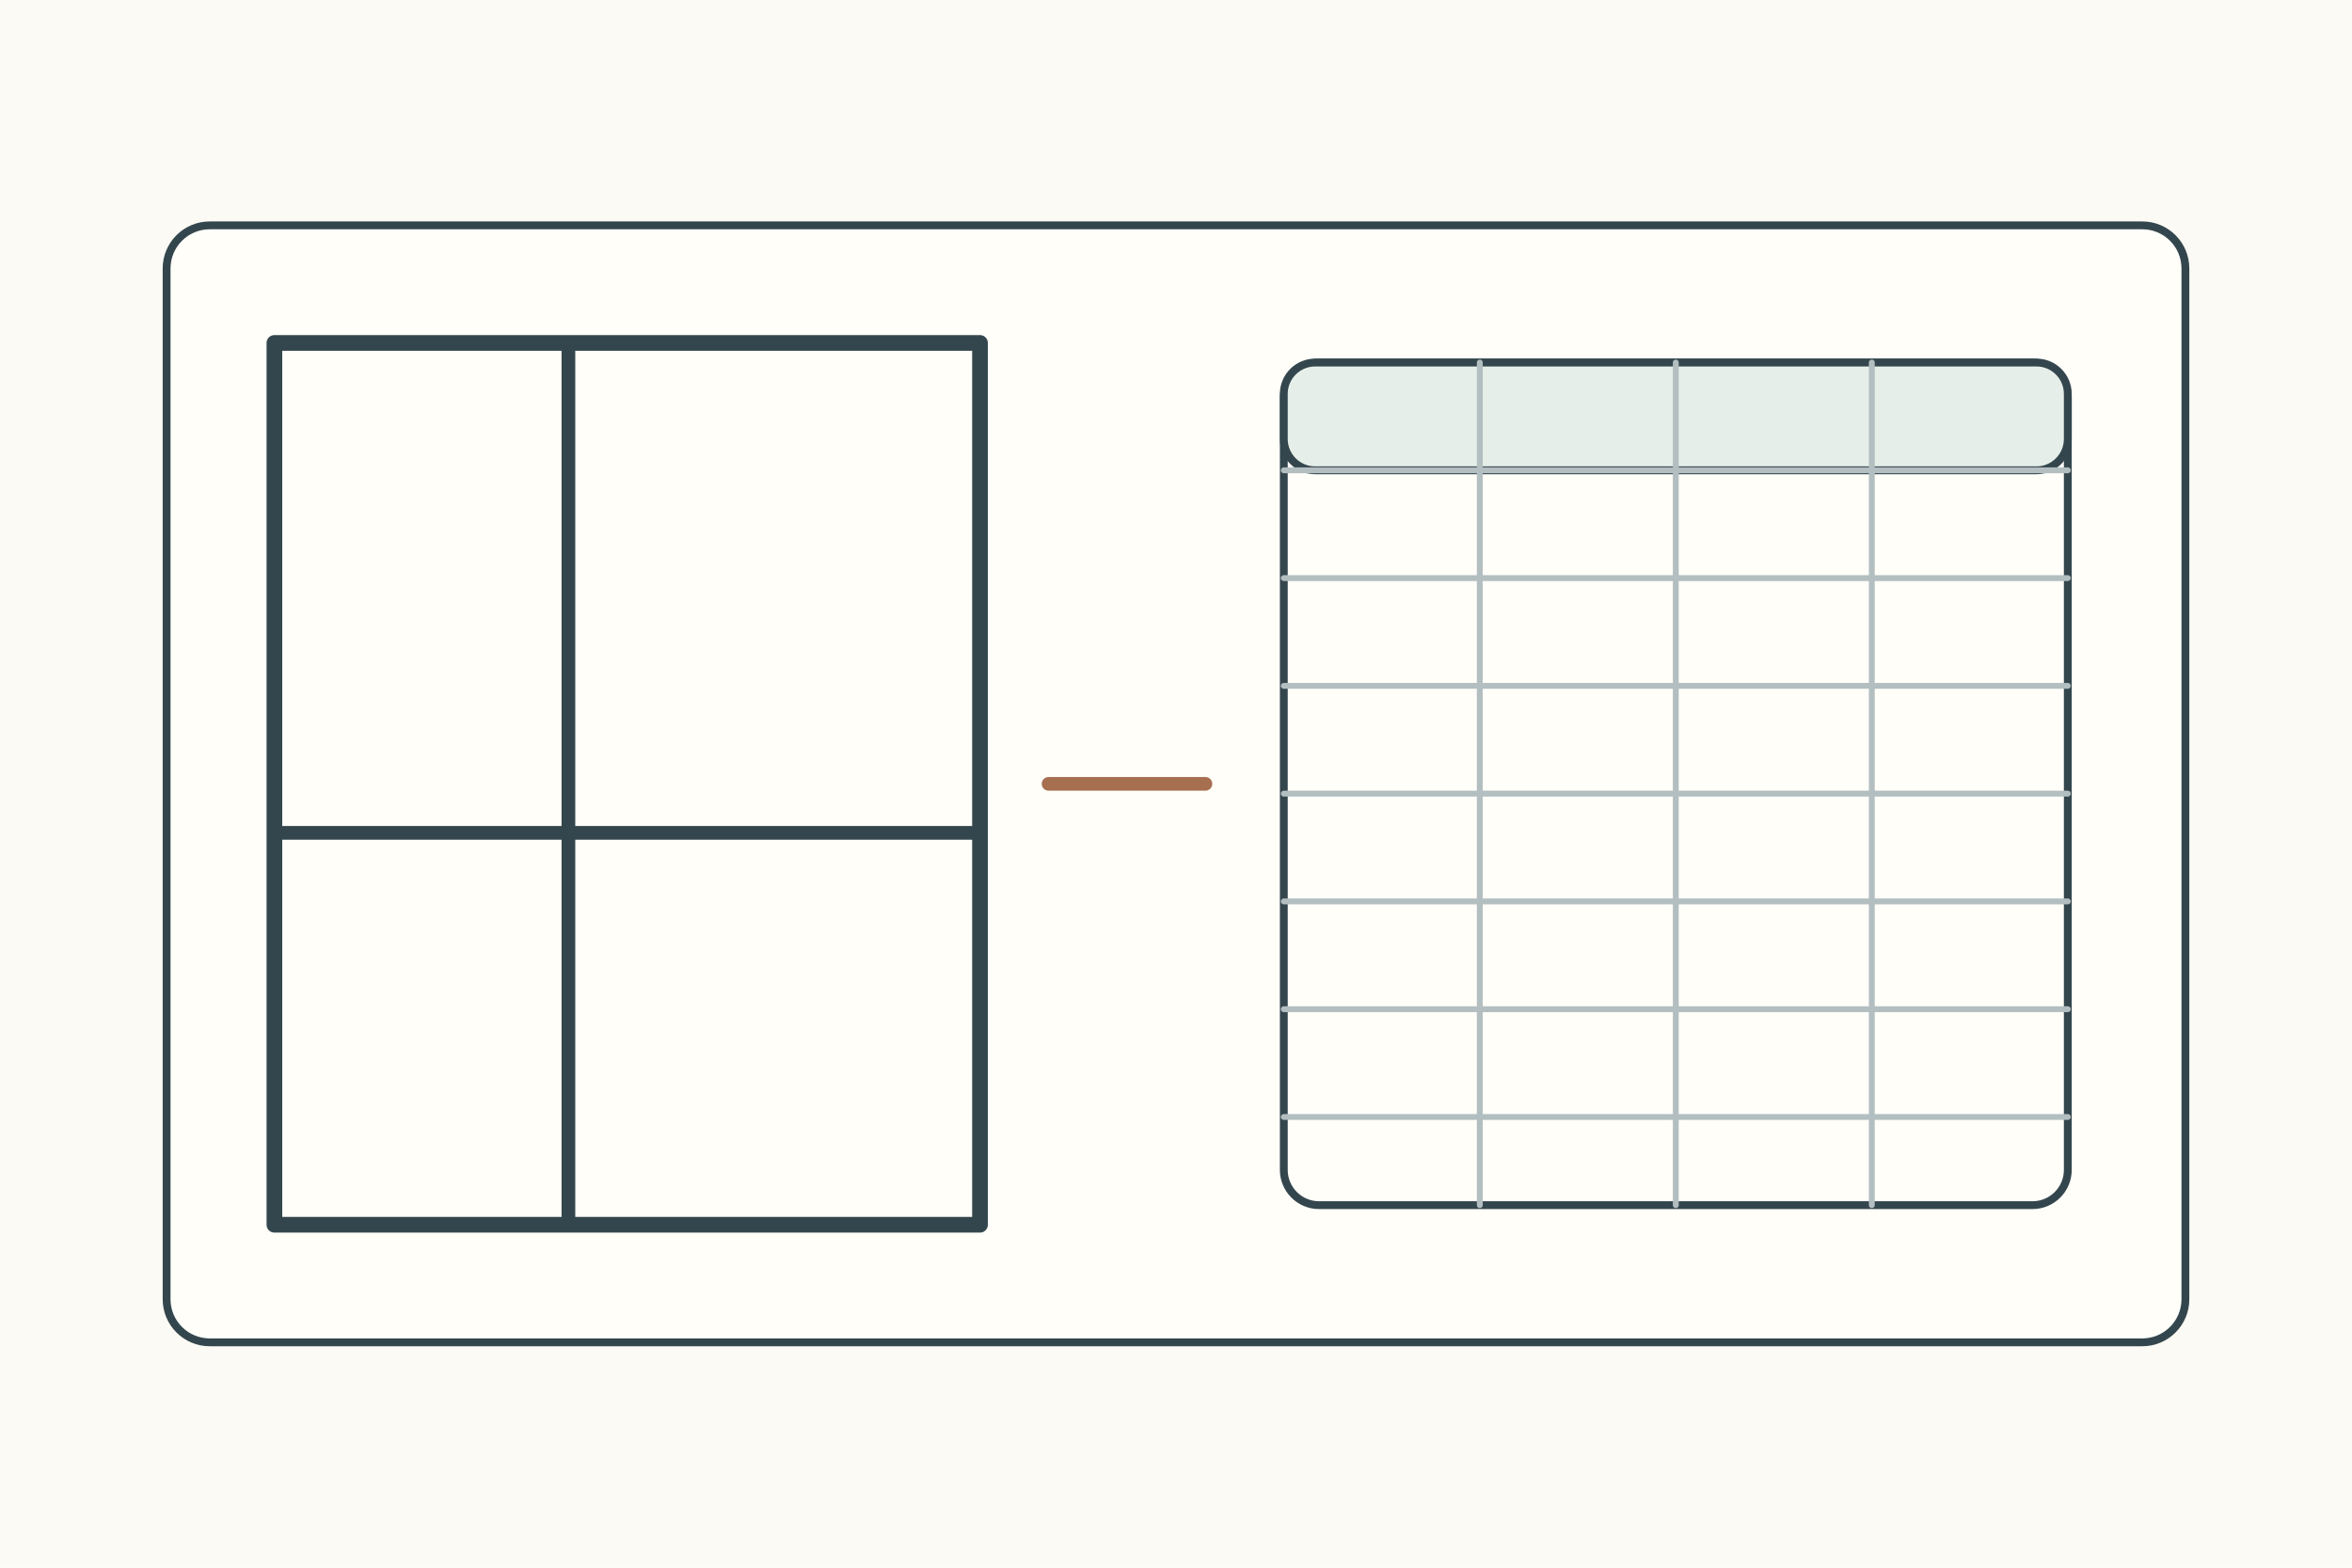
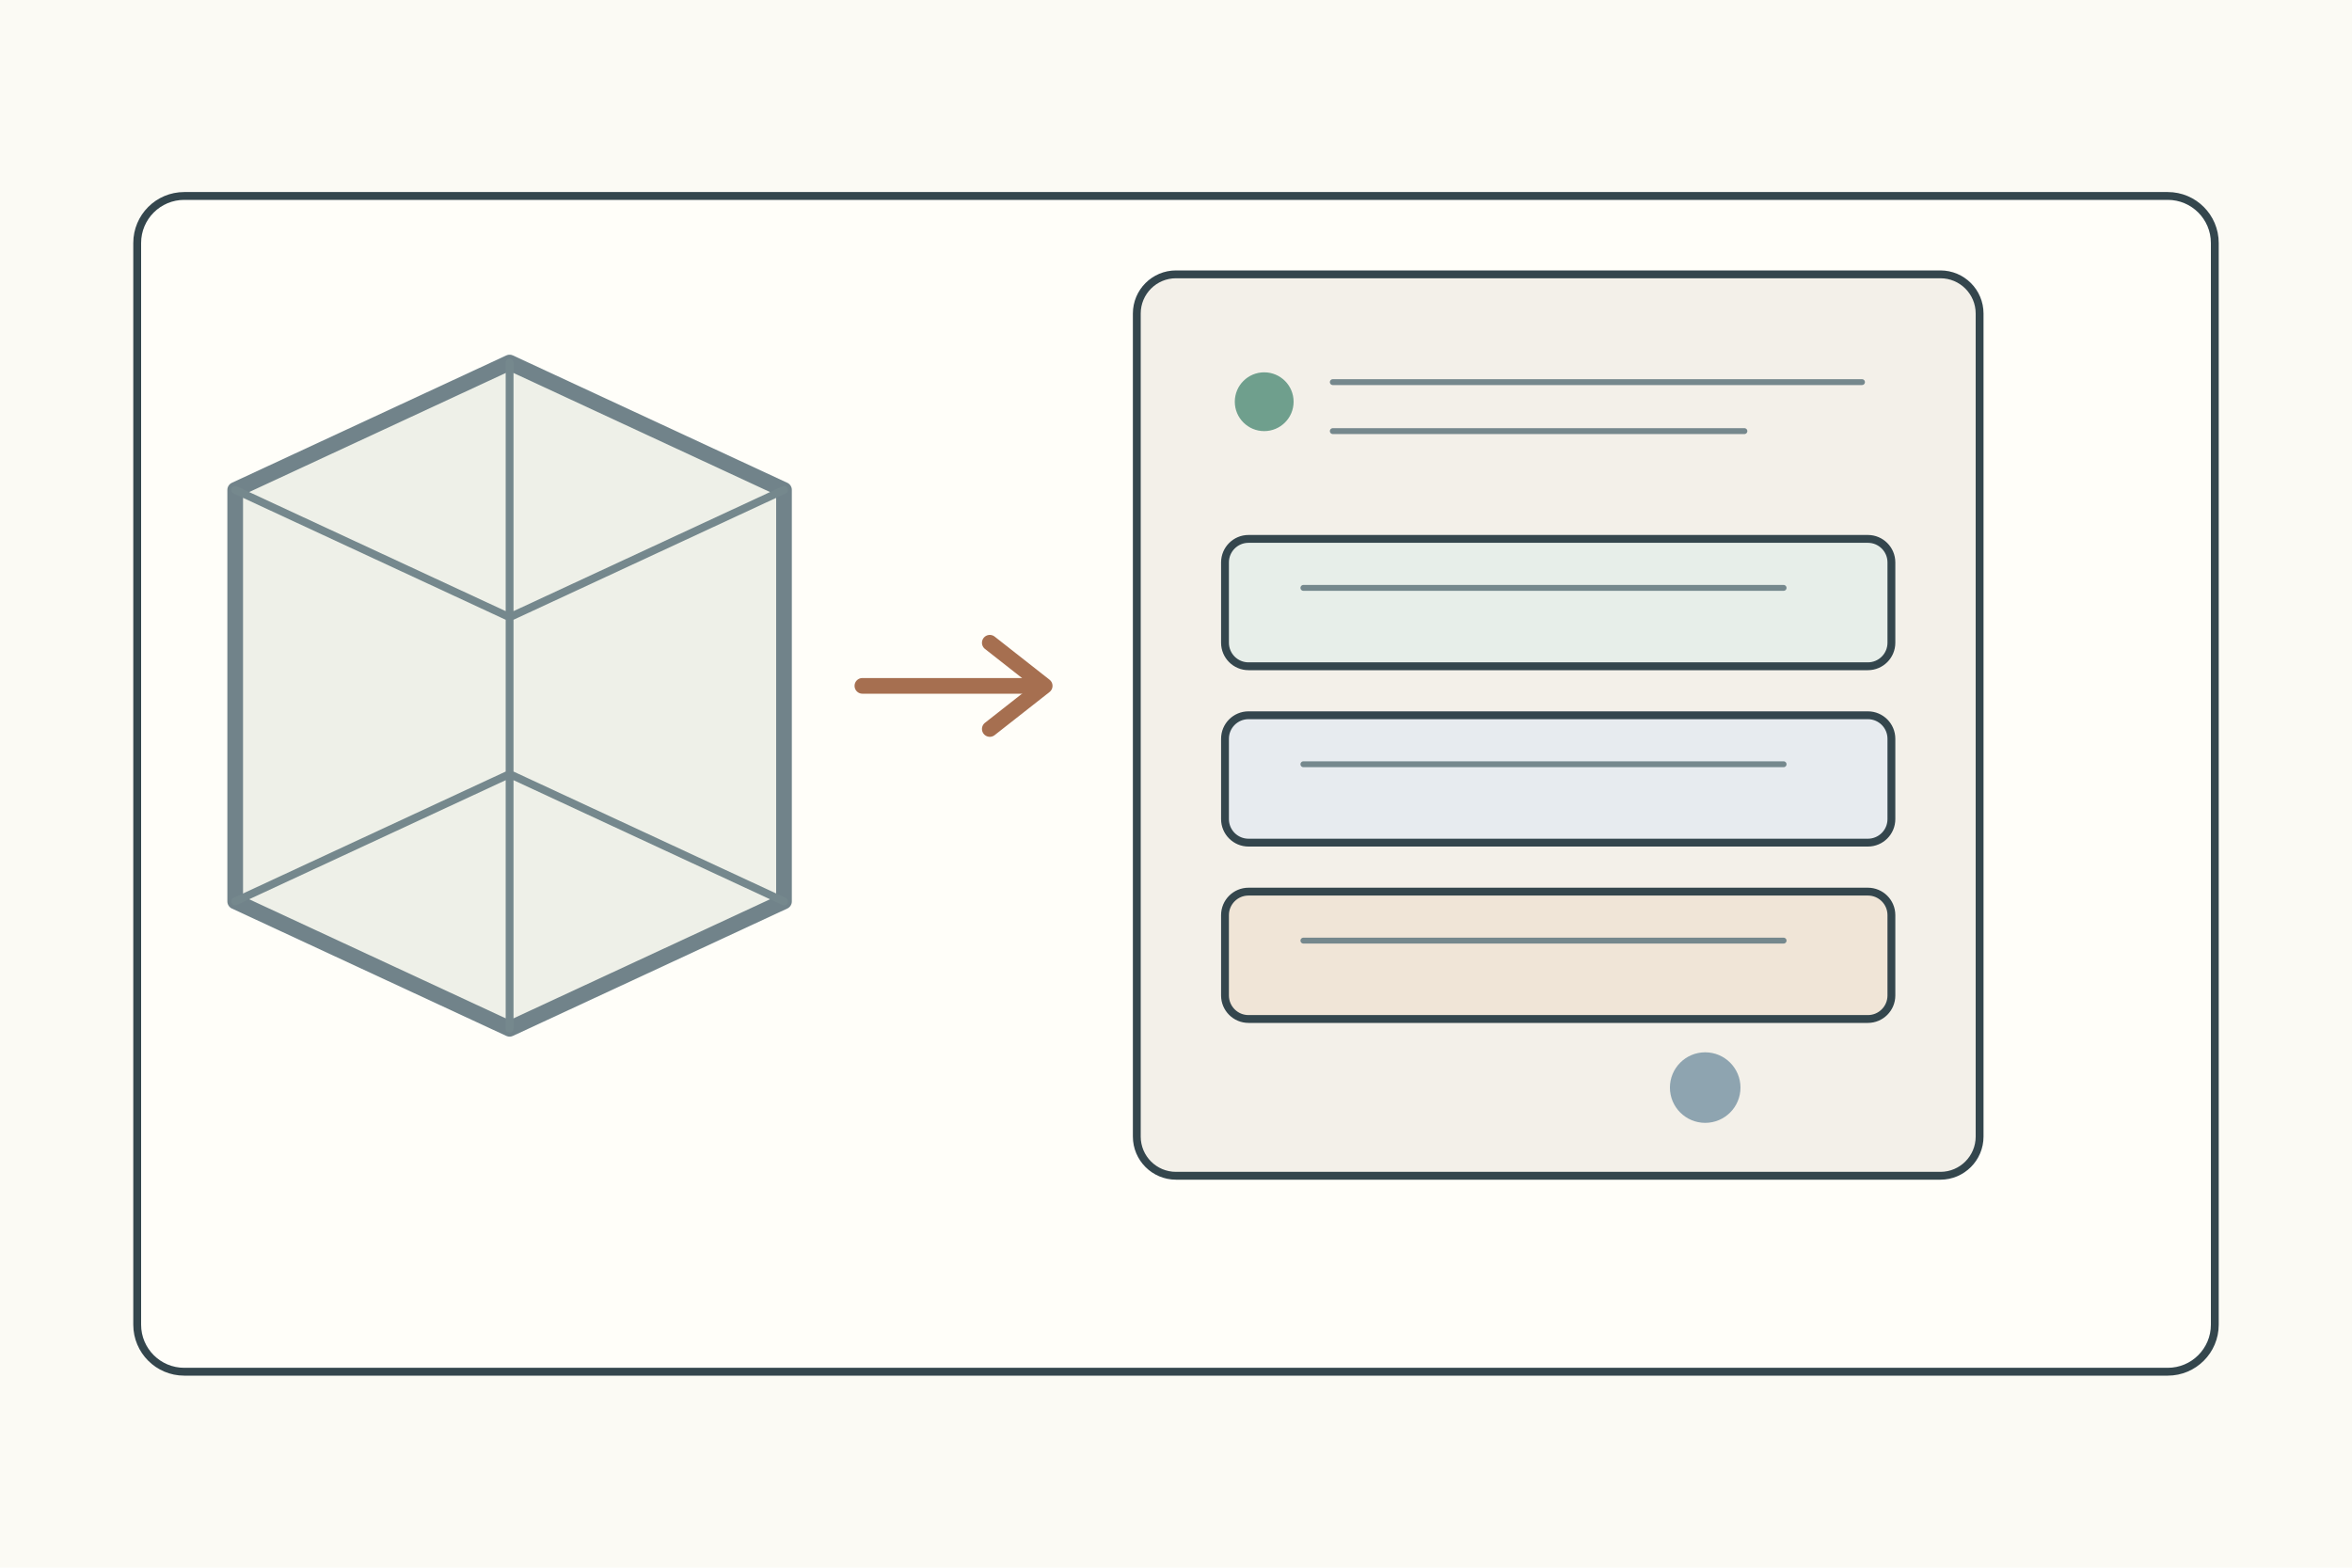
<svg xmlns="http://www.w3.org/2000/svg" width="1200" height="800">
  <rect width="1200" height="800" fill="#fbfaf4" />
  <g stroke="#34464d" stroke-width="4" fill="none" stroke-linecap="round" stroke-linejoin="round">
-     <g transform="translate(85 115)">
-       <rect width="1030" height="570" rx="22" fill="#fffef9" />
-       <rect x="55" y="60" width="360" height="450" fill="#fffef9" stroke-width="8" />
-       <path d="M205 60v450M55 310h360" stroke-width="7" />
-       <path d="M450 285h80" stroke="#a66f50" stroke-width="7" />
-       <rect x="570" y="70" width="400" height="430" rx="18" fill="#fffef9" />
-       <rect x="570" y="70" width="400" height="55" rx="16" fill="#e5eee8" />
-       <path d="M670 70v430M770 70v430M870 70v430M570 125h400M570 180h400M570 235h400M570 290h400M570 345h400M570 400h400M570 455h400" stroke="#b3bec1" stroke-width="3" />
+     <rect x="70" y="100" width="1060" height="600" rx="24" fill="#fffef9" />
+     <g transform="translate(120 170)">
+       <path d="M0 80l140-65 140 65v210l-140 65L0 290z" fill="#eef0e8" stroke="#71838a" stroke-width="8" />
+       <path d="M140 15v340M0 80l140 65 140-65M0 290l140-65 140 65" stroke="#75888d" stroke-width="4" />
+     </g>
+     <path d="M440 350h90" stroke="#a66f50" stroke-width="8" />
+     <path d="M505 328l28 22-28 22" stroke="#a66f50" stroke-width="8" />
+     <g transform="translate(580 140)">
+       <rect width="430" height="460" rx="20" fill="#f3f0e9" />
+       <circle cx="65" cy="65" r="15" fill="#6f9f8d" stroke="none" />
+       <path d="M100 55h270M100 80h210" stroke="#75888d" stroke-width="3" />
+       <rect x="45" y="135" width="340" height="65" rx="12" fill="#e7eee9" />
+       <rect x="45" y="225" width="340" height="65" rx="12" fill="#e7ebef" />
+       <rect x="45" y="315" width="340" height="65" rx="12" fill="#f0e5d7" />
+       <path d="M85 160h245M85 250h245M85 340h245" stroke="#75888d" stroke-width="3" />
+       <circle cx="290" cy="415" r="18" fill="#8ea4b0" stroke="none" />
    </g>
  </g>
</svg>
